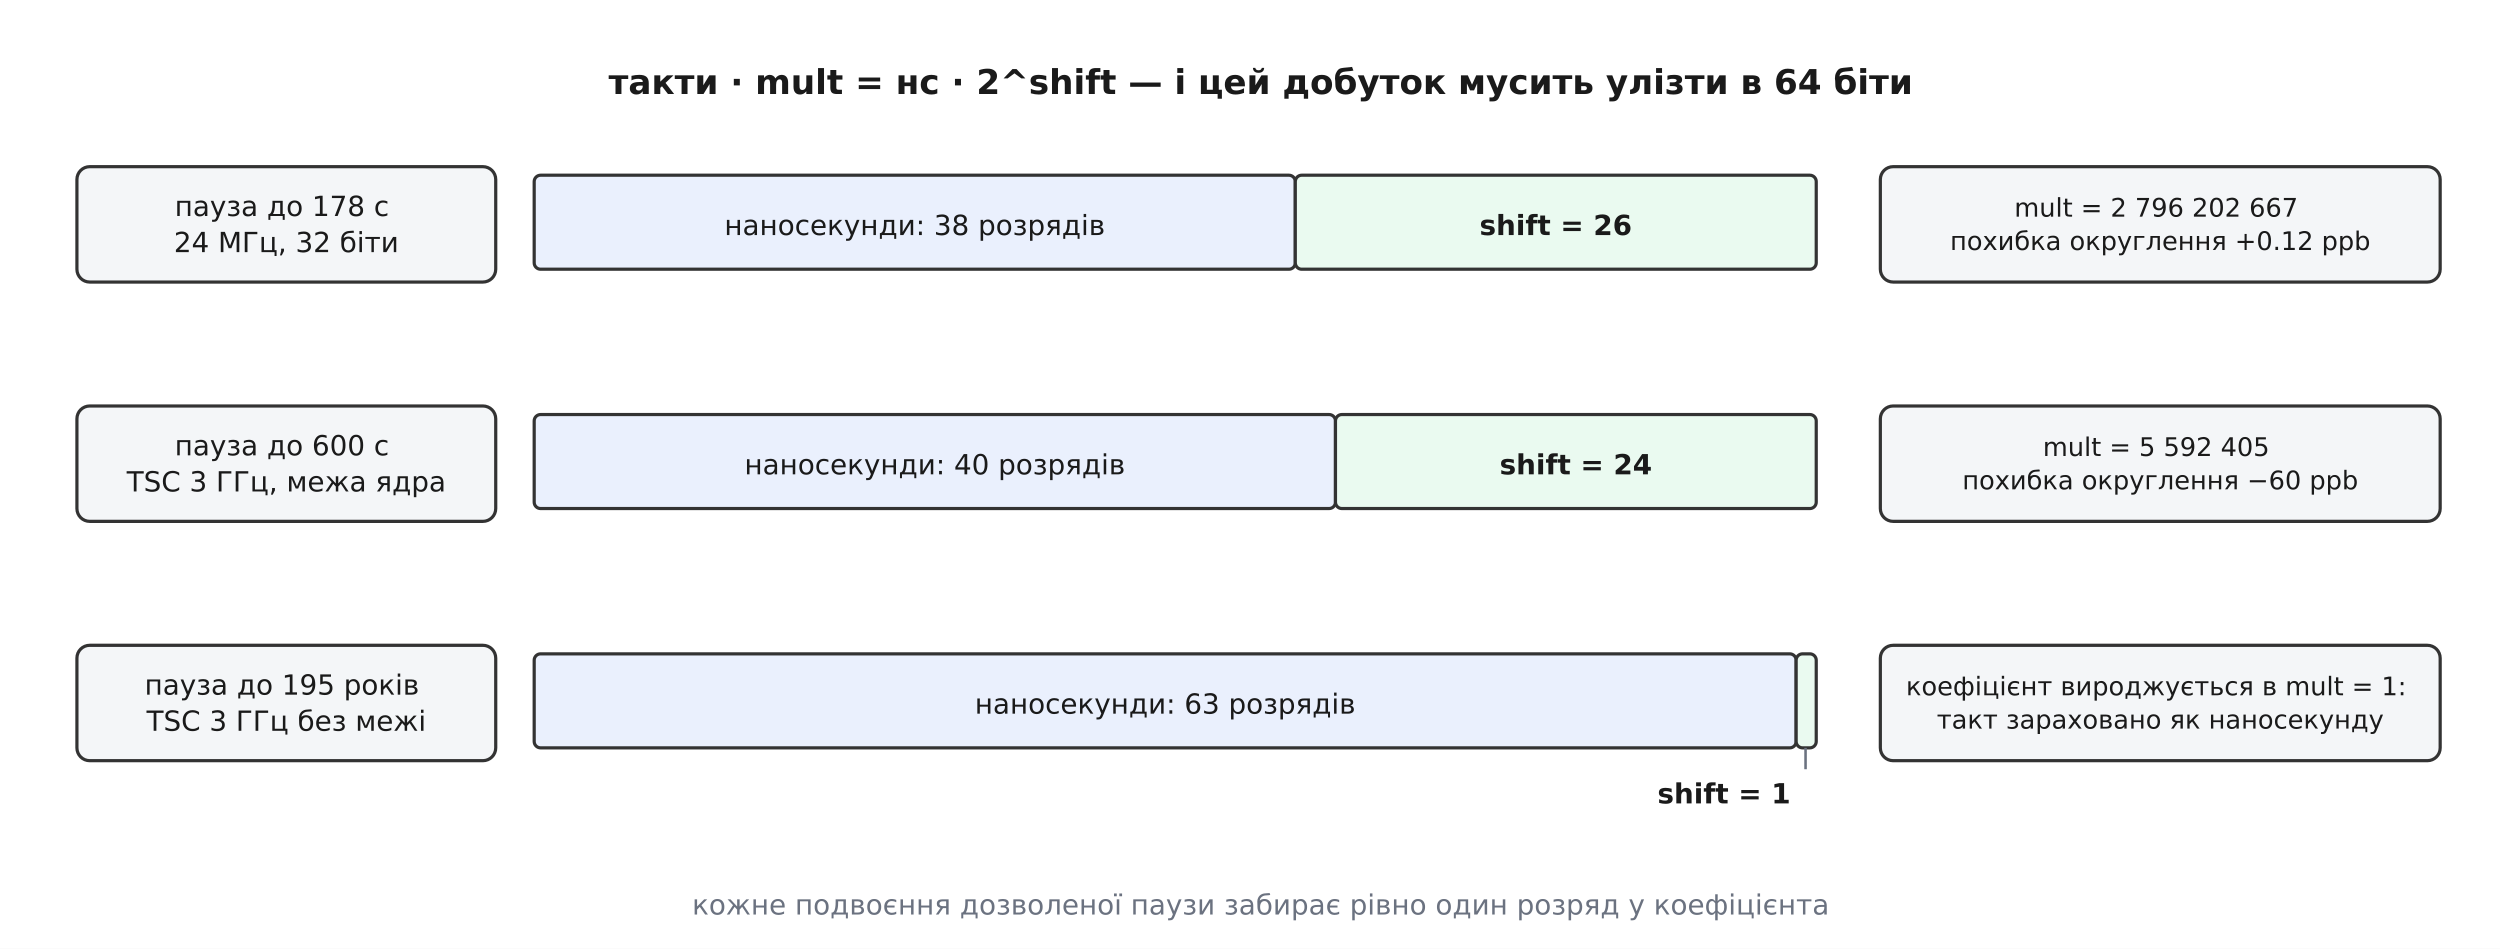
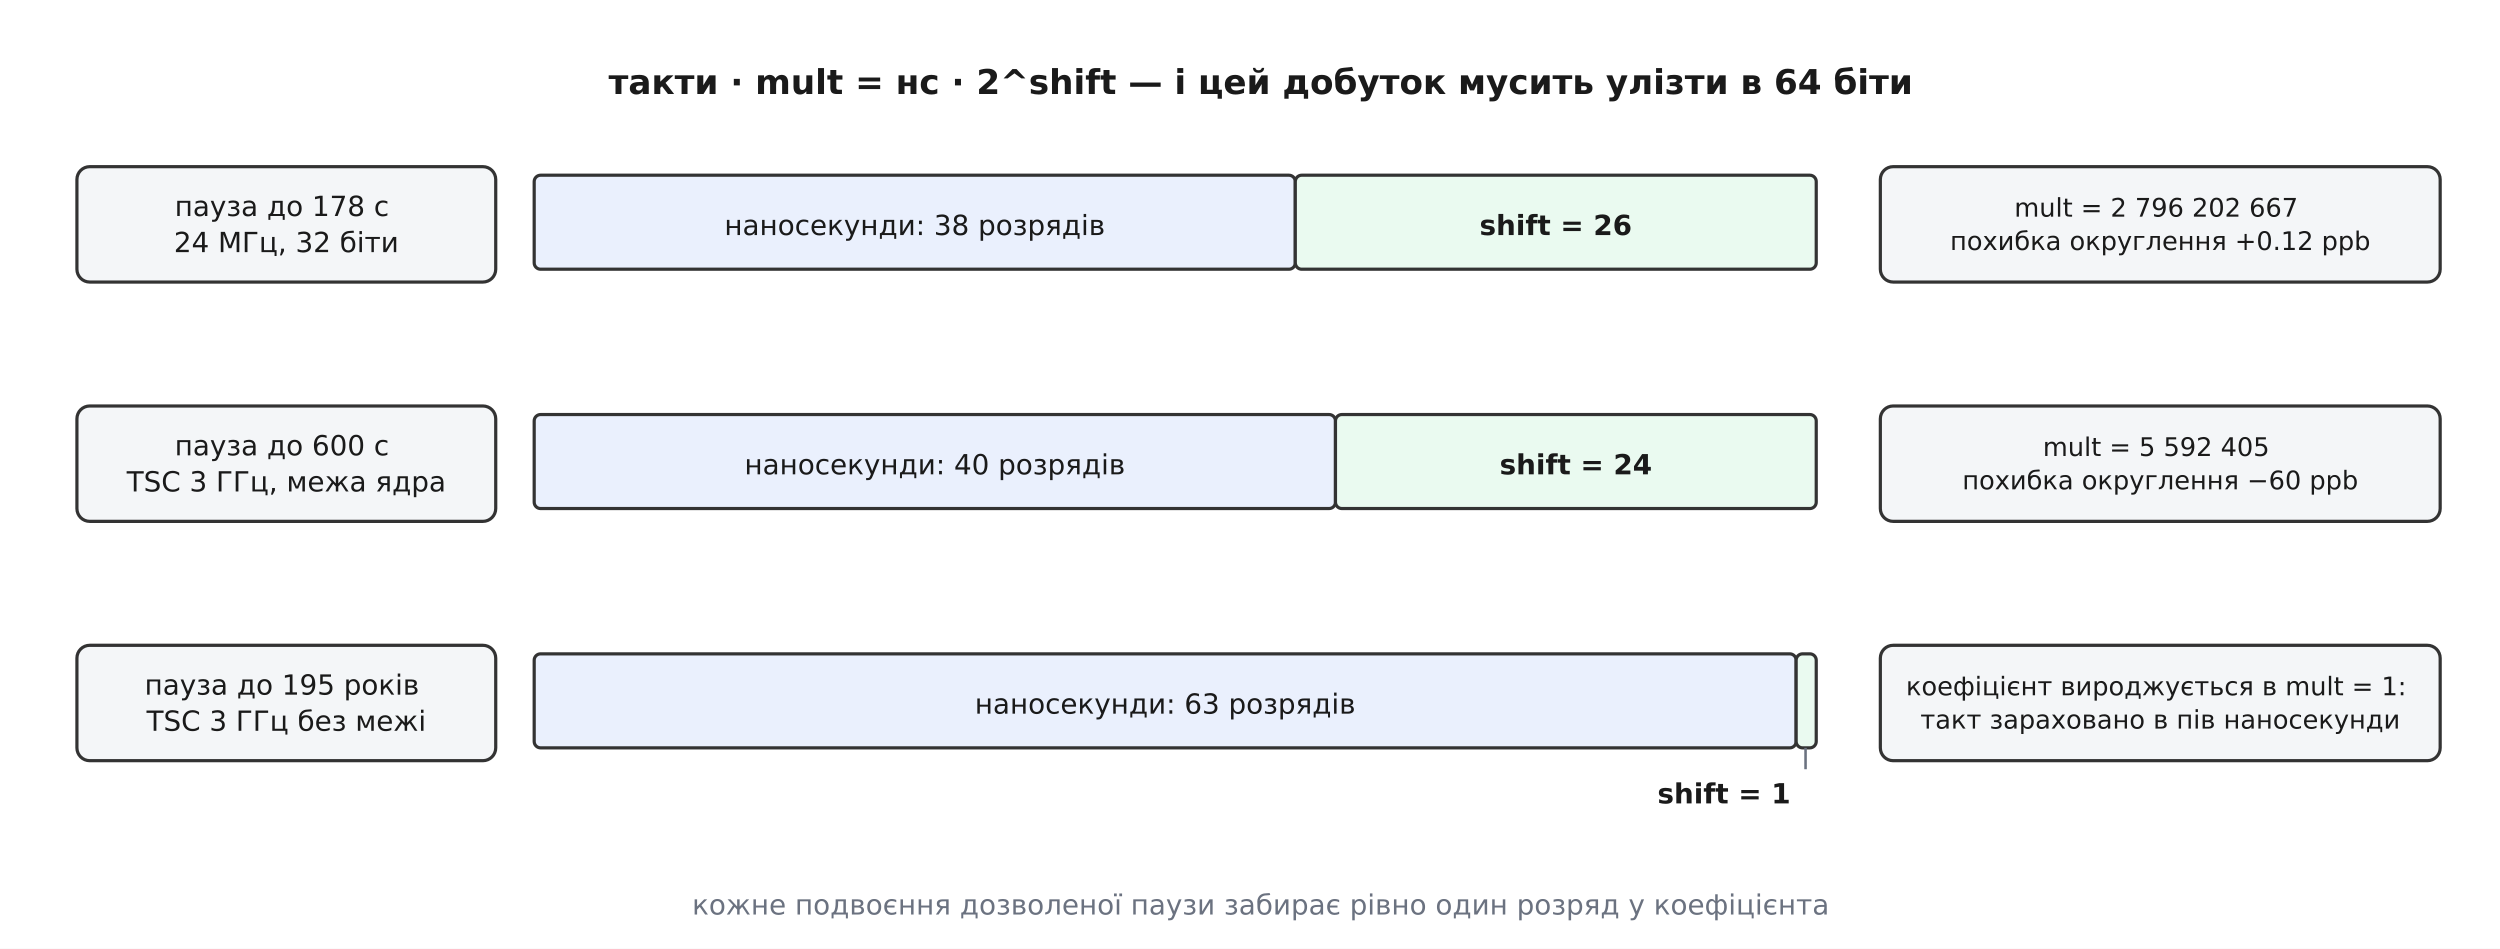
<svg xmlns="http://www.w3.org/2000/svg" viewBox="-10 -10 1170 444" font-family="'Segoe UI', 'DejaVu Sans', Arial, sans-serif">
  <rect x="-10" y="-10" width="1170" height="444" fill="#ffffff" />
  <defs>
    <marker id="arrow" viewBox="0 0 10 10" refX="9" refY="5" markerWidth="7" markerHeight="7" orient="auto-start-reverse">
      <path d="M0 0 L10 5 L0 10 z" fill="#333333" />
    </marker>
  </defs>
  <text x="580.0" y="34.0" font-family="'Segoe UI', 'DejaVu Sans', Arial, sans-serif" font-size="16" fill="#1a1a1a" text-anchor="middle" font-weight="700">такти · mult = нс · 2^shift — і цей добуток мусить улізти в 64 біти</text>
  <rect x="26.0" y="68.0" width="196.0" height="54.0" rx="6" fill="#f4f6f8" stroke="#333333" stroke-width="1.5" />
  <text x="124.0" y="91.1" font-family="'Segoe UI', 'DejaVu Sans', Arial, sans-serif" font-size="13" fill="#1a1a1a" text-anchor="middle">
    <tspan x="124.0" dy="0.0">пауза до 178 с</tspan>
    <tspan x="124.0" dy="16.9">24 МГц, 32 біти</tspan>
  </text>
  <rect x="240.0" y="72.0" width="356.2" height="44.0" rx="3" fill="#eaf0fd" stroke="#333333" stroke-width="1.5" />
  <rect x="596.2" y="72.0" width="243.8" height="44.0" rx="3" fill="#eafaf0" stroke="#333333" stroke-width="1.5" />
  <text x="418.1" y="100.0" font-family="'Segoe UI', 'DejaVu Sans', Arial, sans-serif" font-size="13" fill="#1a1a1a" text-anchor="middle">наносекунди: 38 розрядів</text>
  <text x="718.1" y="100.0" font-family="'Segoe UI', 'DejaVu Sans', Arial, sans-serif" font-size="13" fill="#1a1a1a" text-anchor="middle" font-weight="700">shift = 26</text>
  <rect x="870.0" y="68.0" width="262.0" height="54.0" rx="6" fill="#f4f6f8" stroke="#333333" stroke-width="1.5" />
  <text x="1001.0" y="91.4" font-family="'Segoe UI', 'DejaVu Sans', Arial, sans-serif" font-size="12" fill="#1a1a1a" text-anchor="middle">
    <tspan x="1001.0" dy="0.0">mult = 2 796 202 667</tspan>
    <tspan x="1001.0" dy="15.6">похибка округлення +0.12 ppb</tspan>
  </text>
  <rect x="26.0" y="180.0" width="196.0" height="54.0" rx="6" fill="#f4f6f8" stroke="#333333" stroke-width="1.5" />
  <text x="124.0" y="203.1" font-family="'Segoe UI', 'DejaVu Sans', Arial, sans-serif" font-size="13" fill="#1a1a1a" text-anchor="middle">
    <tspan x="124.0" dy="0.0">пауза до 600 с</tspan>
    <tspan x="124.0" dy="16.9">TSC 3 ГГц, межа ядра</tspan>
  </text>
  <rect x="240.0" y="184.0" width="375.0" height="44.0" rx="3" fill="#eaf0fd" stroke="#333333" stroke-width="1.5" />
  <rect x="615.0" y="184.0" width="225.0" height="44.0" rx="3" fill="#eafaf0" stroke="#333333" stroke-width="1.5" />
  <text x="427.5" y="212.0" font-family="'Segoe UI', 'DejaVu Sans', Arial, sans-serif" font-size="13" fill="#1a1a1a" text-anchor="middle">наносекунди: 40 розрядів</text>
  <text x="727.5" y="212.0" font-family="'Segoe UI', 'DejaVu Sans', Arial, sans-serif" font-size="13" fill="#1a1a1a" text-anchor="middle" font-weight="700">shift = 24</text>
  <rect x="870.0" y="180.0" width="262.0" height="54.0" rx="6" fill="#f4f6f8" stroke="#333333" stroke-width="1.5" />
  <text x="1001.0" y="203.4" font-family="'Segoe UI', 'DejaVu Sans', Arial, sans-serif" font-size="12" fill="#1a1a1a" text-anchor="middle">
    <tspan x="1001.0" dy="0.0">mult = 5 592 405</tspan>
    <tspan x="1001.0" dy="15.6">похибка округлення −60 ppb</tspan>
  </text>
  <rect x="26.0" y="292.0" width="196.0" height="54.0" rx="6" fill="#f4f6f8" stroke="#333333" stroke-width="1.5" />
  <text x="124.0" y="315.1" font-family="'Segoe UI', 'DejaVu Sans', Arial, sans-serif" font-size="13" fill="#1a1a1a" text-anchor="middle">
    <tspan x="124.0" dy="0.0">пауза до 195 років</tspan>
    <tspan x="124.0" dy="16.9">TSC 3 ГГц без межі</tspan>
  </text>
  <rect x="240.0" y="296.0" width="590.6" height="44.0" rx="3" fill="#eaf0fd" stroke="#333333" stroke-width="1.5" />
  <rect x="830.6" y="296.0" width="9.4" height="44.0" rx="3" fill="#eafaf0" stroke="#333333" stroke-width="1.5" />
  <text x="535.3" y="324.0" font-family="'Segoe UI', 'DejaVu Sans', Arial, sans-serif" font-size="13" fill="#1a1a1a" text-anchor="middle">наносекунди: 63 розрядів</text>
  <line x1="835.0" y1="340.0" x2="835.0" y2="350.0" stroke="#6b7280" stroke-width="1.2" />
  <text x="828.0" y="366.0" font-family="'Segoe UI', 'DejaVu Sans', Arial, sans-serif" font-size="13" fill="#1a1a1a" text-anchor="end" font-weight="700">shift = 1</text>
  <rect x="870.0" y="292.0" width="262.0" height="54.0" rx="6" fill="#f4f6f8" stroke="#333333" stroke-width="1.5" />
  <text x="1001.0" y="315.4" font-family="'Segoe UI', 'DejaVu Sans', Arial, sans-serif" font-size="12" fill="#1a1a1a" text-anchor="middle">
    <tspan x="1001.0" dy="0.0">коефіцієнт вироджується в mult = 1:</tspan>
-     <tspan x="1001.0" dy="15.6">такт зараховано як наносекунду</tspan>
+     <tspan x="1001.0" dy="15.6">такт зараховано в пів наносекунди</tspan>
  </text>
  <text x="580.0" y="418.0" font-family="'Segoe UI', 'DejaVu Sans', Arial, sans-serif" font-size="13" fill="#6b7280" text-anchor="middle">кожне подвоєння дозволеної паузи забирає рівно один розряд у коефіцієнта</text>
</svg>
